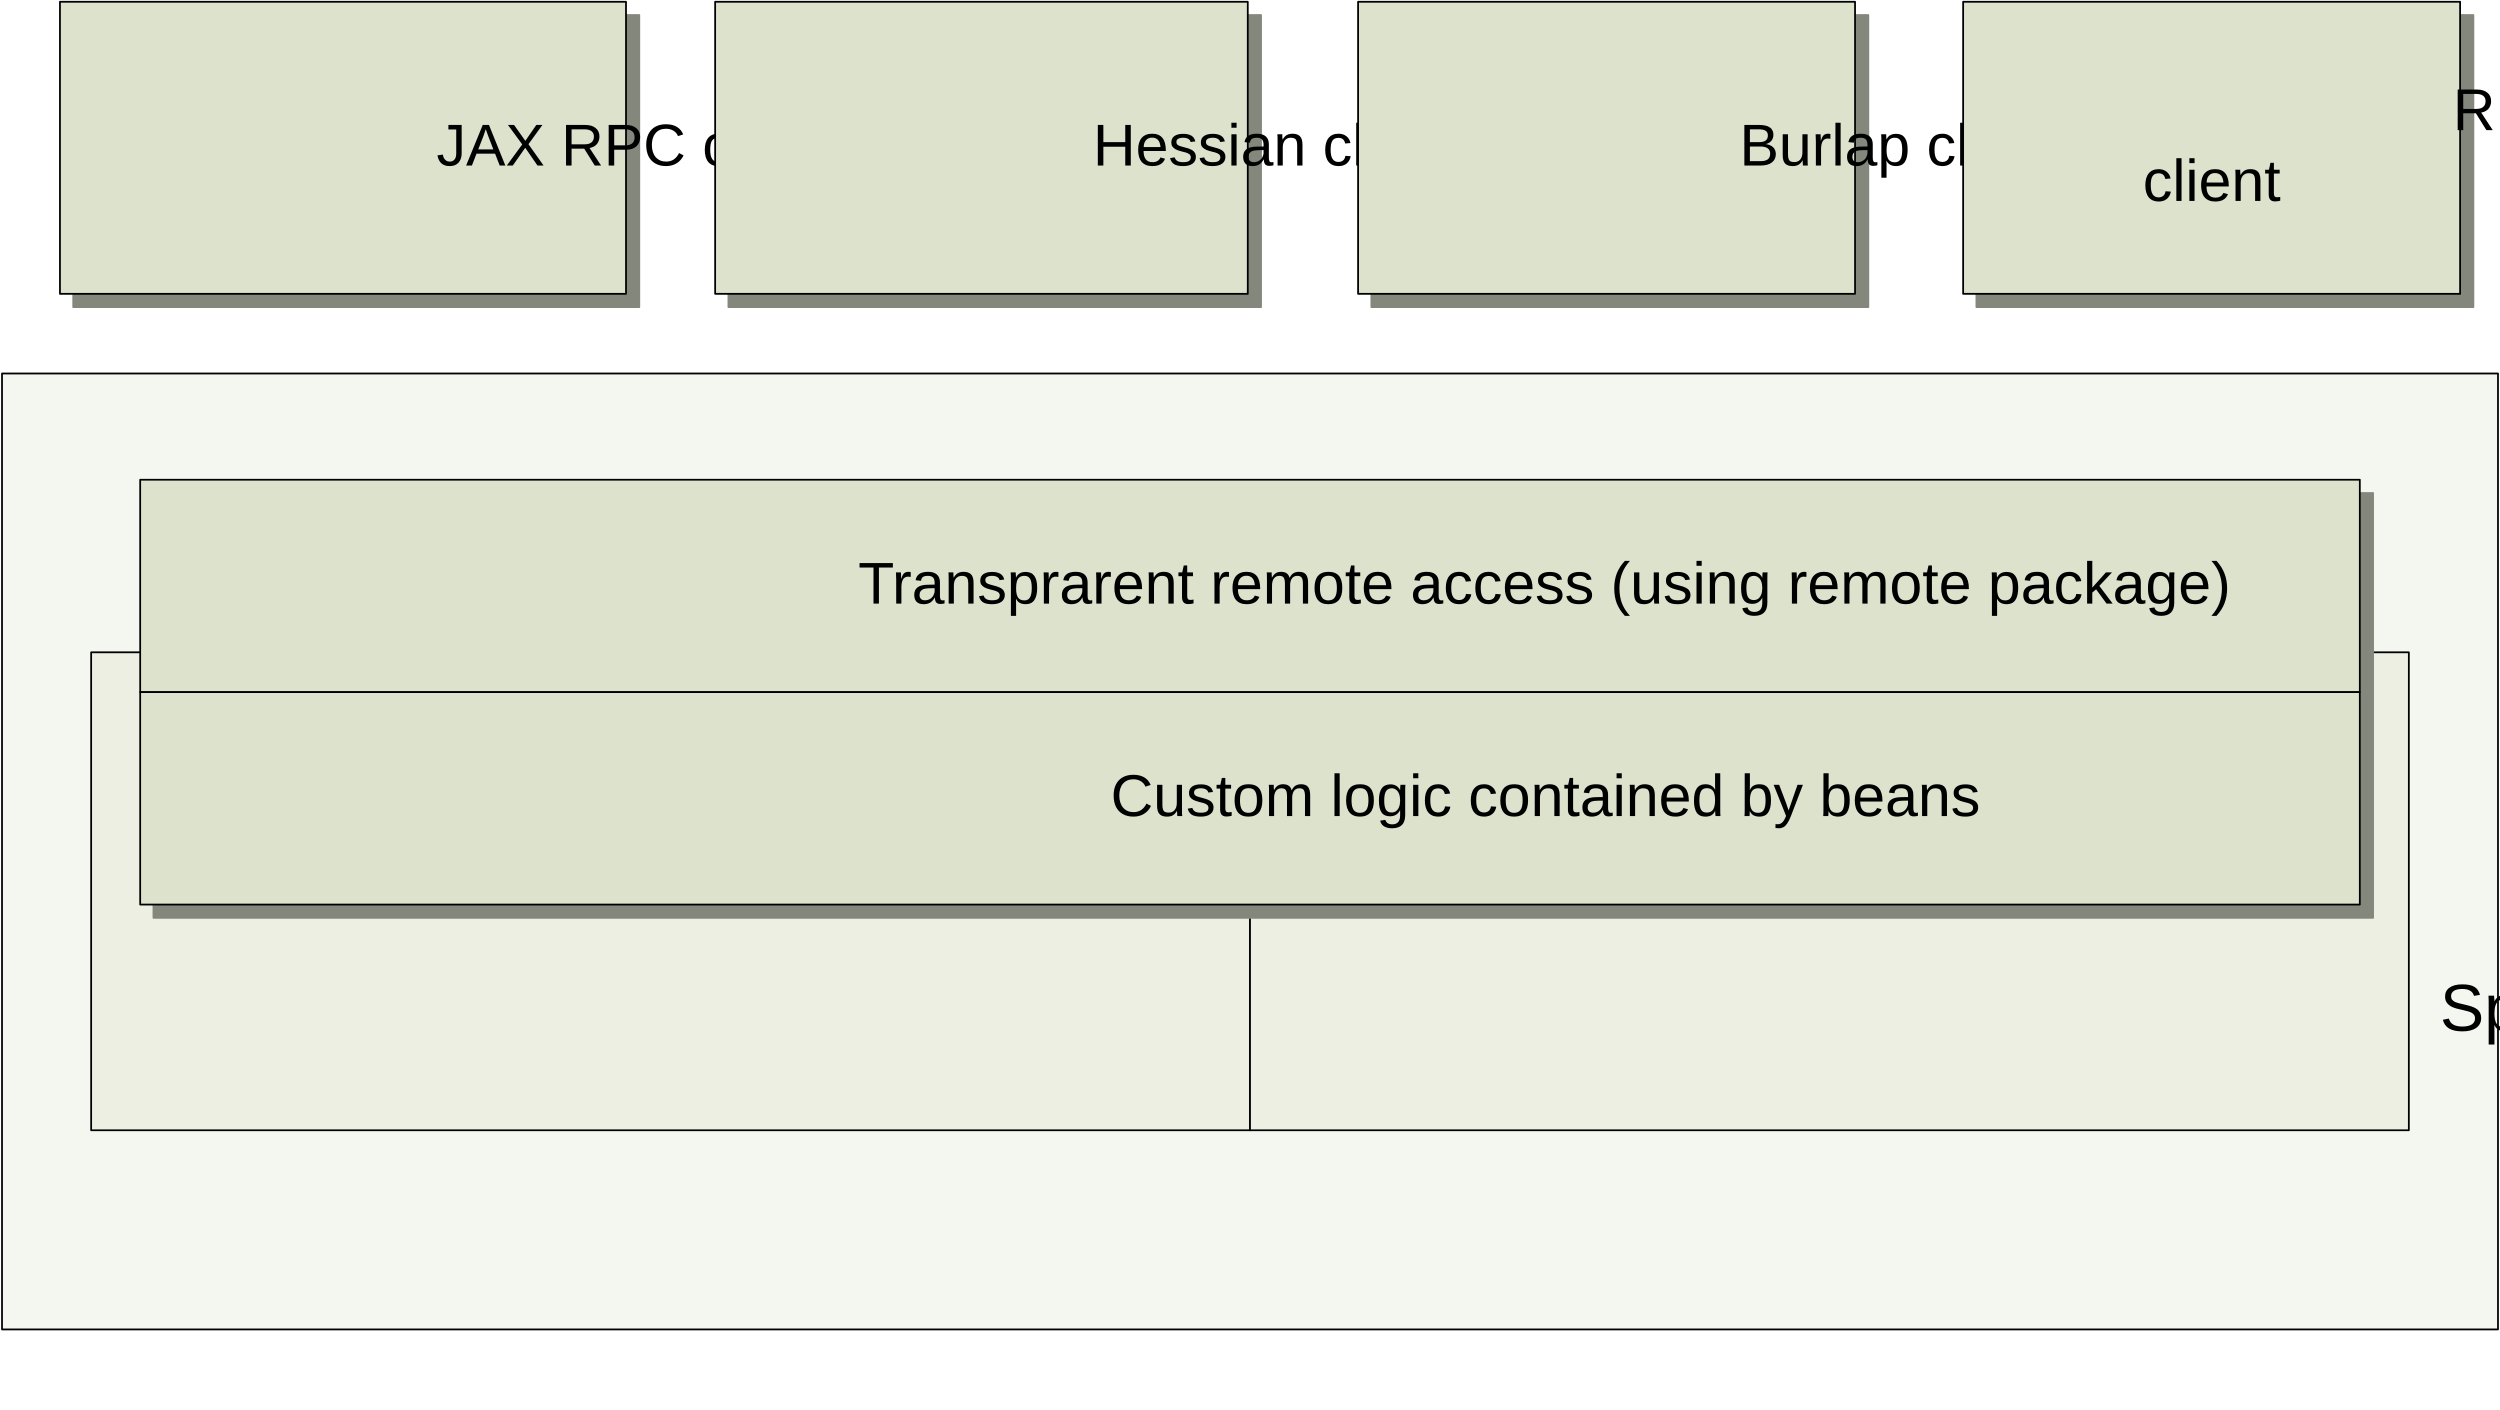
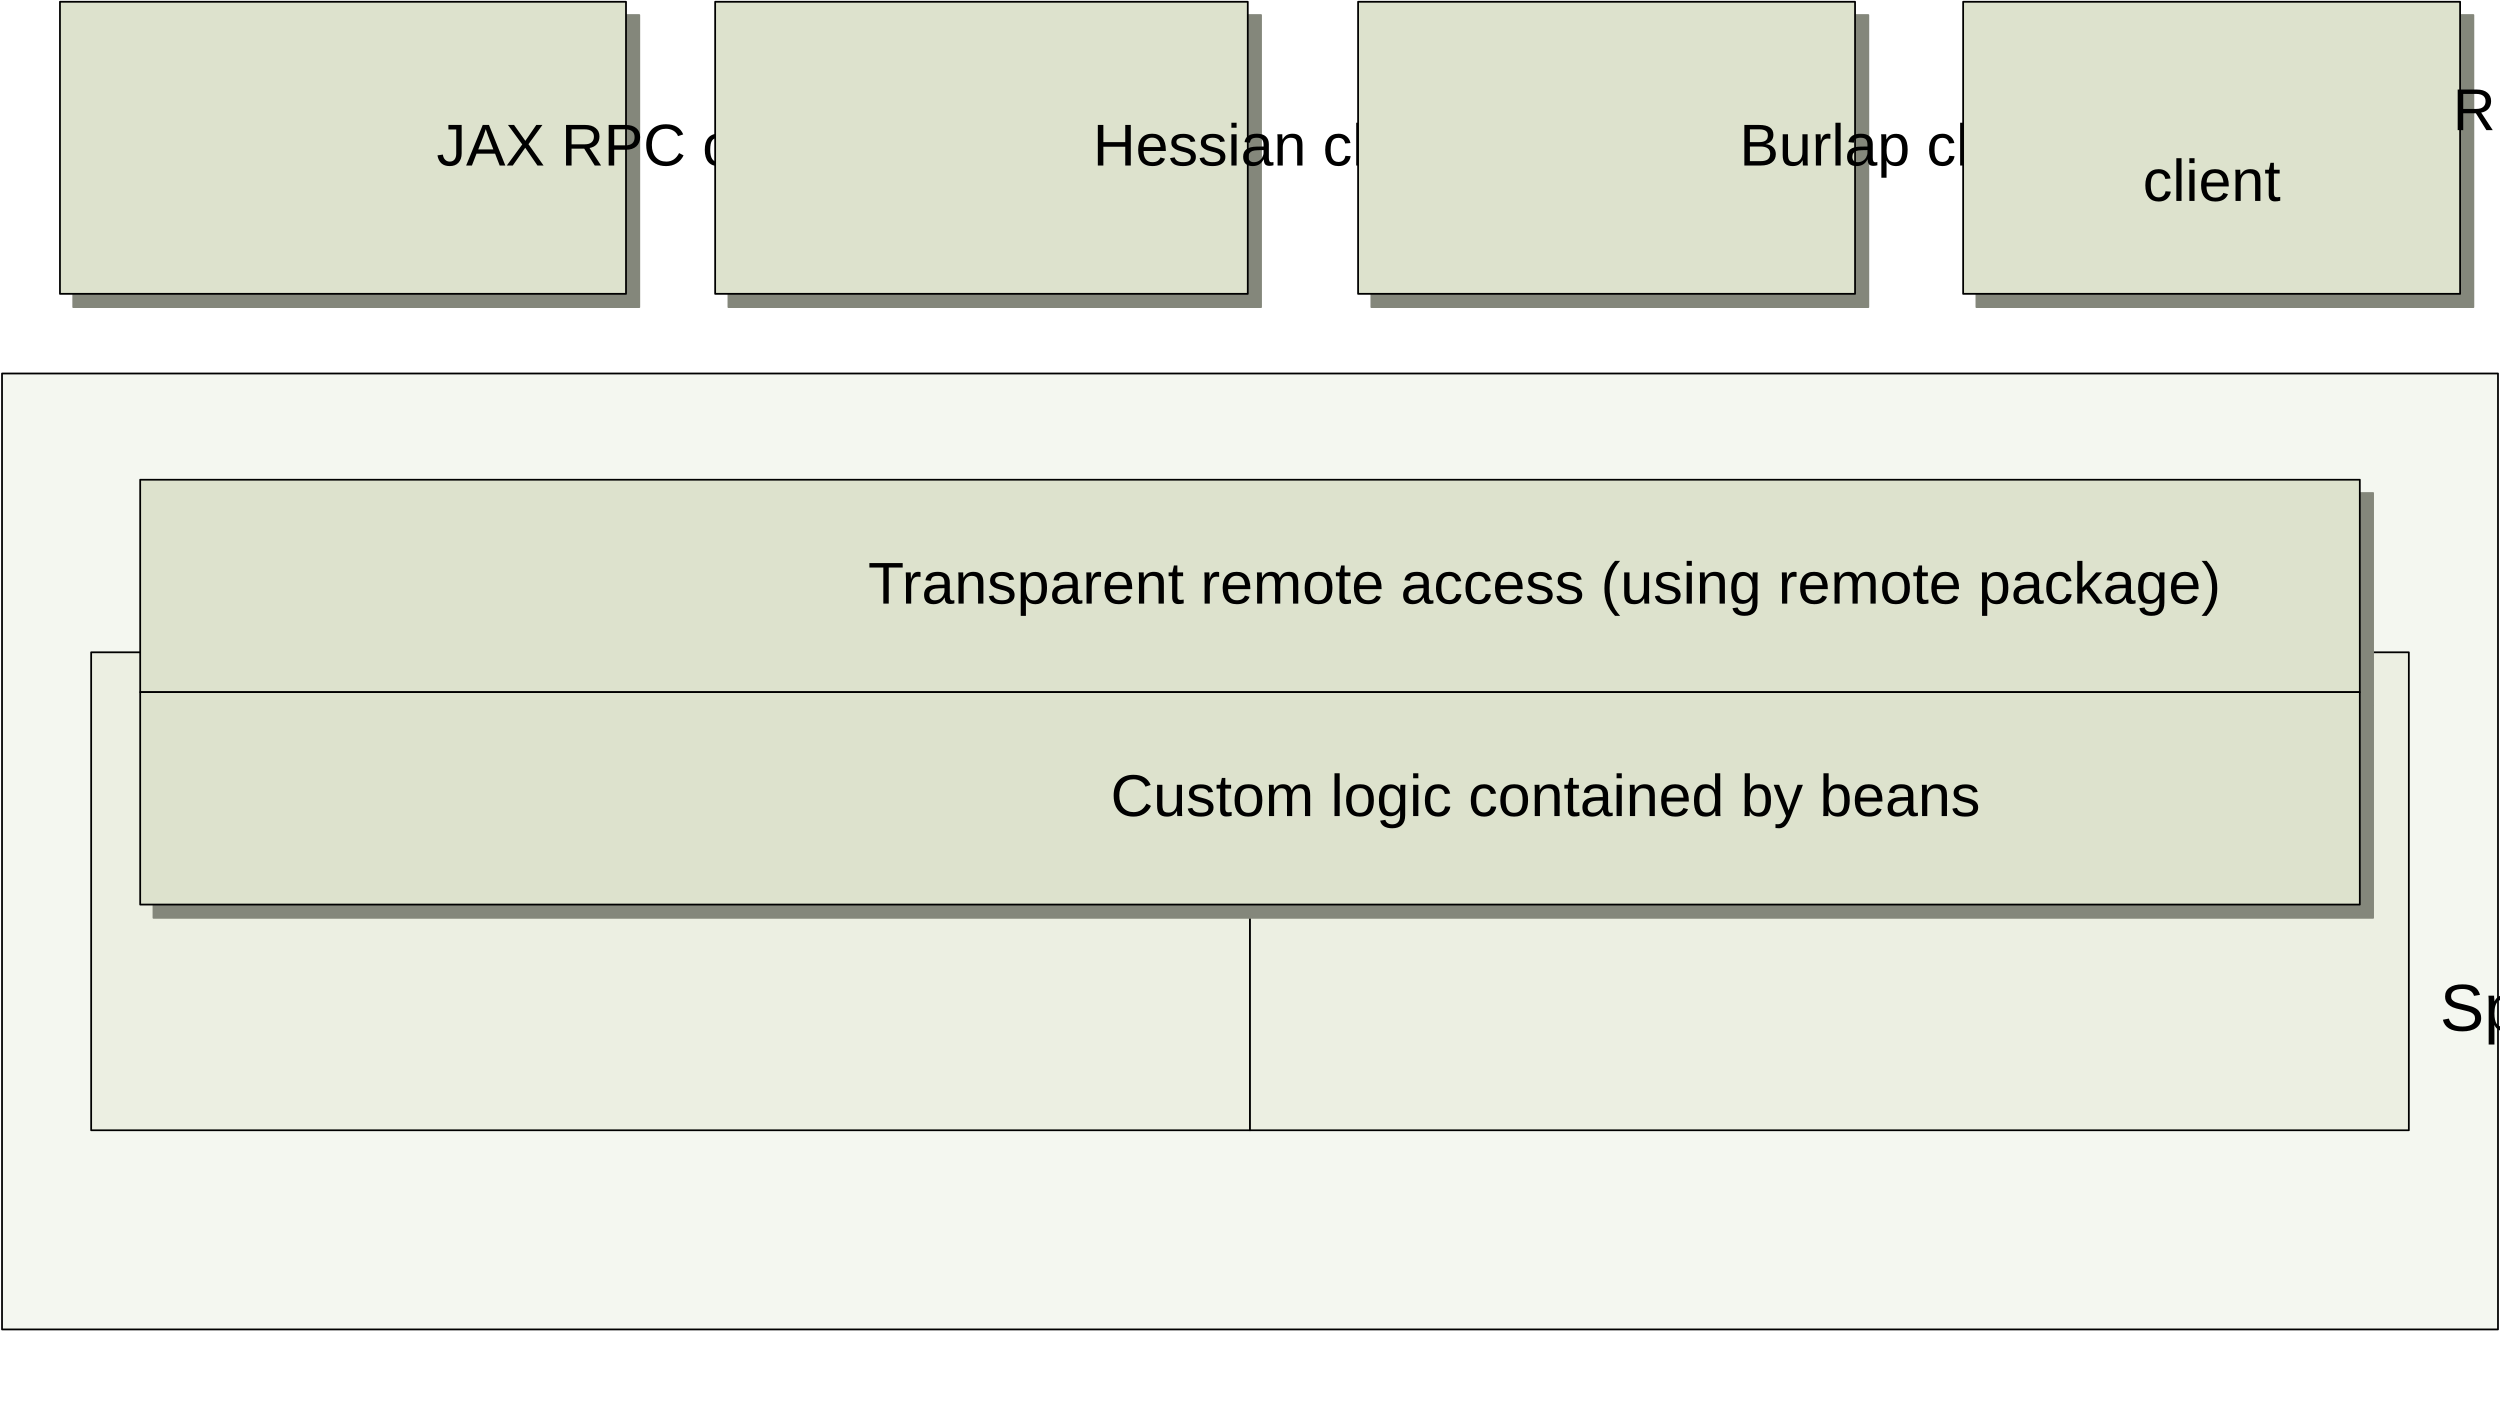
<svg xmlns="http://www.w3.org/2000/svg" xmlns:ns1="http://schemas.microsoft.com/visio/2003/SVGExtensions/" width="4.707in" height="2.653in" viewBox="0 0 338.88 191.04" xml:space="preserve" color-interpolation-filters="sRGB" class="st9">
-   <ns1:documentProperties ns1:langID="1033" ns1:viewMarkup="false" />
+   <ns1:documentProperties ns1:langID="1033" ns1:metric="true" />
  <style type="text/css">
	
		.st1 {fill:#f4f7f0;stroke:#000000;stroke-linecap:round;stroke-linejoin:round;stroke-width:0.24}
		.st2 {fill:#000000;font-family:Arial;font-size:0.75em}
		.st3 {fill:#ecefe2;stroke:#000000;stroke-linecap:round;stroke-linejoin:round;stroke-width:0.24}
		.st4 {visibility:visible}
		.st5 {fill:#84877b;stroke:#84877b;stroke-linecap:round;stroke-linejoin:round;stroke-width:0.24}
		.st6 {fill:#dde2cd;stroke:#000000;stroke-linecap:round;stroke-linejoin:round;stroke-width:0.24}
		.st7 {fill:#000000;font-family:Arial;font-size:0.667em}
		.st8 {font-size:1em}
		.st9 {fill:none;fill-rule:evenodd;font-size:12;overflow:visible;stroke-linecap:square;stroke-miterlimit:3}
	
	</style>
  <g ns1:mID="0" ns1:index="1" ns1:groupContext="foregroundPage">
-     <ns1:pageProperties ns1:drawingScale="1" ns1:pageScale="1" ns1:drawingUnits="0" ns1:shadowOffsetX="9" ns1:shadowOffsetY="-9" />
-     <g id="shape1-1" ns1:mID="1" ns1:groupContext="shape" transform="translate(0.24,-10.8001)">
+     <ns1:pageProperties ns1:drawingScale="1" ns1:pageScale="1" ns1:drawingUnits="0" ns1:shadowOffsetX="8.99999" ns1:shadowOffsetY="-8.99999" />
+     <g id="shape1-1" ns1:mID="1" ns1:groupContext="shape" transform="translate(0.240333,-10.8)">
      <ns1:userDefs>
        <ns1:ud ns1:nameU="visVersion" ns1:val="VT0(11):26" />
      </ns1:userDefs>
-       <ns1:textBlock ns1:margins="rect(4,4,4,4)" />
-       <ns1:textRect cx="169.2" cy="126.24" width="338.4" height="129.6" />
+       <ns1:textBlock ns1:margins="rect(3.99999,3.99999,3.99999,3.99999)" />
+       <ns1:textRect cx="169.199" cy="126.24" width="338.4" height="129.6" />
      <rect x="0" y="61.44" width="338.4" height="129.6" class="st1" />
      <text x="93.17" y="177.54" class="st2" ns1:langID="1033">
        <ns1:paragraph ns1:horizAlign="1" />
        <ns1:tabList />
        <ns1:newlineChar />
        <ns1:newlineChar />
        <ns1:newlineChar />
        <ns1:newlineChar />
        <ns1:newlineChar />
        <ns1:newlineChar />
        <ns1:newlineChar />
        <ns1:newlineChar />
        <ns1:newlineChar />
        <ns1:newlineChar />
        <ns1:newlineChar />Servlet Container (e.g. Tomcat / Jetty)<ns1:newlineChar />
        <ns1:newlineChar />
      </text>
    </g>
-     <g id="shape2-4" ns1:mID="2" ns1:groupContext="shape" transform="translate(12.3257,-37.8001)">
+     <g id="shape2-4" ns1:mID="2" ns1:groupContext="shape" transform="translate(12.326,-37.8001)">
      <ns1:userDefs>
        <ns1:ud ns1:nameU="visVersion" ns1:val="VT0(11):26" />
      </ns1:userDefs>
-       <ns1:textBlock ns1:margins="rect(4,4,4,4)" />
+       <ns1:textBlock ns1:margins="rect(3.99999,3.99999,3.99999,3.99999)" />
      <ns1:textRect cx="78.557" cy="158.64" width="157.12" height="64.8" />
      <rect x="0" y="126.24" width="157.114" height="64.8" class="st3" />
      <text x="54.54" y="177.54" class="st2" ns1:langID="1033">
        <ns1:paragraph ns1:horizAlign="1" />
        <ns1:tabList />
        <ns1:newlineChar />
        <ns1:newlineChar />
        <ns1:newlineChar />Spring Core</text>
    </g>
    <g id="shape3-7" ns1:mID="3" ns1:groupContext="shape" transform="translate(169.44,-37.8001)">
      <ns1:userDefs>
        <ns1:ud ns1:nameU="visVersion" ns1:val="VT0(11):26" />
      </ns1:userDefs>
-       <ns1:textBlock ns1:margins="rect(4,4,4,4)" />
+       <ns1:textBlock ns1:margins="rect(3.99999,3.99999,3.99999,3.99999)" />
      <ns1:textRect cx="78.557" cy="158.64" width="157.12" height="64.8" />
      <rect x="0" y="126.24" width="157.114" height="64.8" class="st3" />
      <text x="48.78" y="177.54" class="st2" ns1:langID="1033">
        <ns1:paragraph ns1:horizAlign="1" />
        <ns1:tabList />
        <ns1:newlineChar />
        <ns1:newlineChar />
-         <ns1:newlineChar />Spring Context                                                            </text>
+         <ns1:newlineChar />Spring Context                                                                                                                        </text>
    </g>
-     <g id="shape10-10" ns1:mID="10" ns1:groupContext="shape" transform="translate(8.09571,-151.2)">
+     <g id="shape4-10" ns1:mID="4" ns1:groupContext="shape" transform="translate(8.09603,-151.2)">
      <ns1:userDefs>
        <ns1:ud ns1:nameU="visVersion" ns1:val="VT0(11):26" />
      </ns1:userDefs>
-       <ns1:textBlock ns1:margins="rect(4,4,4,4)" />
+       <ns1:textBlock ns1:margins="rect(3.99999,3.99999,3.99999,3.99999)" />
      <ns1:textRect cx="38.372" cy="171.24" width="76.75" height="39.6" />
-       <g id="shadow10-11" ns1:groupContext="shadow" ns1:shadowOffsetX="1.8" ns1:shadowOffsetY="-1.8" ns1:shadowType="1" transform="matrix(1,0,0,1,1.8,1.8)" class="st4">
+       <g id="shadow4-11" ns1:groupContext="shadow" ns1:shadowOffsetX="1.8" ns1:shadowOffsetY="-1.8" ns1:shadowType="1" transform="matrix(1,0,0,1,1.8,1.8)" class="st4">
        <rect x="0" y="151.44" width="76.744" height="39.6" class="st5" />
      </g>
      <rect x="0" y="151.44" width="76.744" height="39.6" class="st6" />
      <text x="11.03" y="173.64" class="st7" ns1:langID="1033">
        <ns1:paragraph ns1:horizAlign="1" />
        <ns1:tabList />JAX RPC client</text>
    </g>
-     <g id="shape4-15" ns1:mID="4" ns1:groupContext="shape" transform="translate(18.9729,-97.2001)">
+     <g id="shape5-15" ns1:mID="5" ns1:groupContext="shape" transform="translate(18.9732,-97.2)">
      <ns1:userDefs>
        <ns1:ud ns1:nameU="visVersion" ns1:val="VT0(11):26" />
      </ns1:userDefs>
-       <ns1:textBlock ns1:margins="rect(4,4,4,4)" />
-       <ns1:textRect cx="150.467" cy="176.64" width="300.94" height="28.8" />
-       <g id="shadow4-16" ns1:groupContext="shadow" ns1:shadowOffsetX="1.8" ns1:shadowOffsetY="-1.8" ns1:shadowType="1" transform="matrix(1,0,0,1,1.8,1.8)" class="st4">
+       <ns1:textBlock ns1:margins="rect(3.99999,3.99999,3.99999,3.99999)" />
+       <ns1:textRect cx="150.466" cy="176.64" width="300.94" height="28.8" />
+       <g id="shadow5-16" ns1:groupContext="shadow" ns1:shadowOffsetX="1.8" ns1:shadowOffsetY="-1.8" ns1:shadowType="1" transform="matrix(1,0,0,1,1.8,1.8)" class="st4">
        <rect x="0" y="162.24" width="300.934" height="28.8" class="st5" />
      </g>
      <rect x="0" y="162.24" width="300.934" height="28.8" class="st6" />
-       <text x="57.32" y="179.04" class="st7" ns1:langID="1033">
+       <text x="58.65" y="179.04" class="st7" ns1:langID="1033">
        <ns1:paragraph ns1:horizAlign="1" />
-         <ns1:tabList />Transprarent remote access (using remote package)</text>
+         <ns1:tabList />Transp<tspan class="st8" ns1:langID="2057">ar</tspan>ent remote access (using remote package)</text>
    </g>
-     <g id="shape13-20" ns1:mID="13" ns1:groupContext="shape" transform="translate(18.9729,-68.4001)">
+     <g id="shape6-21" ns1:mID="6" ns1:groupContext="shape" transform="translate(18.9732,-68.4)">
      <ns1:userDefs>
        <ns1:ud ns1:nameU="visVersion" ns1:val="VT0(11):26" />
      </ns1:userDefs>
-       <ns1:textBlock ns1:margins="rect(4,4,4,4)" />
-       <ns1:textRect cx="150.467" cy="176.64" width="300.94" height="28.8" />
-       <g id="shadow13-21" ns1:groupContext="shadow" ns1:shadowOffsetX="1.8" ns1:shadowOffsetY="-1.8" ns1:shadowType="1" transform="matrix(1,0,0,1,1.8,1.8)" class="st4">
+       <ns1:textBlock ns1:margins="rect(3.99999,3.99999,3.99999,3.99999)" />
+       <ns1:textRect cx="150.466" cy="176.64" width="300.94" height="28.8" />
+       <g id="shadow6-22" ns1:groupContext="shadow" ns1:shadowOffsetX="1.8" ns1:shadowOffsetY="-1.8" ns1:shadowType="1" transform="matrix(1,0,0,1,1.8,1.8)" class="st4">
        <rect x="0" y="162.24" width="300.934" height="28.8" class="st5" />
      </g>
      <rect x="0" y="162.24" width="300.934" height="28.8" class="st6" />
      <text x="91.55" y="179.04" class="st7" ns1:langID="1033">
        <ns1:paragraph ns1:horizAlign="1" />
        <ns1:tabList />Custom logic contained by beans</text>
    </g>
-     <g id="shape5-25" ns1:mID="5" ns1:groupContext="shape" transform="translate(96.9257,-151.2)">
+     <g id="shape7-26" ns1:mID="7" ns1:groupContext="shape" transform="translate(96.9259,-151.2)">
      <ns1:userDefs>
        <ns1:ud ns1:nameU="visVersion" ns1:val="VT0(11):26" />
      </ns1:userDefs>
-       <ns1:textBlock ns1:margins="rect(4,4,4,4)" />
+       <ns1:textBlock ns1:margins="rect(3.99999,3.99999,3.99999,3.99999)" />
      <ns1:textRect cx="36.106" cy="171.24" width="72.22" height="39.6" />
-       <g id="shadow5-26" ns1:groupContext="shadow" ns1:shadowOffsetX="1.8" ns1:shadowOffsetY="-1.8" ns1:shadowType="1" transform="matrix(1,0,0,1,1.8,1.8)" class="st4">
+       <g id="shadow7-27" ns1:groupContext="shadow" ns1:shadowOffsetX="1.8" ns1:shadowOffsetY="-1.8" ns1:shadowType="1" transform="matrix(1,0,0,1,1.8,1.8)" class="st4">
        <rect x="0" y="151.44" width="72.212" height="39.6" class="st5" />
      </g>
      <rect x="0" y="151.44" width="72.212" height="39.6" class="st6" />
      <text x="11.2" y="173.64" class="st7" ns1:langID="1033">
        <ns1:paragraph ns1:horizAlign="1" />
        <ns1:tabList />Hessian client</text>
    </g>
-     <g id="shape6-30" ns1:mID="6" ns1:groupContext="shape" transform="translate(184.094,-151.2)">
+     <g id="shape8-31" ns1:mID="8" ns1:groupContext="shape" transform="translate(184.094,-151.2)">
      <ns1:userDefs>
        <ns1:ud ns1:nameU="visVersion" ns1:val="VT0(11):26" />
      </ns1:userDefs>
-       <ns1:textBlock ns1:margins="rect(4,4,4,4)" />
-       <ns1:textRect cx="33.689" cy="171.24" width="67.38" height="39.6" />
-       <g id="shadow6-31" ns1:groupContext="shadow" ns1:shadowOffsetX="1.8" ns1:shadowOffsetY="-1.8" ns1:shadowType="1" transform="matrix(1,0,0,1,1.8,1.8)" class="st4">
+       <ns1:textBlock ns1:margins="rect(3.99999,3.99999,3.99999,3.99999)" />
+       <ns1:textRect cx="33.688" cy="171.24" width="67.38" height="39.6" />
+       <g id="shadow8-32" ns1:groupContext="shadow" ns1:shadowOffsetX="1.8" ns1:shadowOffsetY="-1.8" ns1:shadowType="1" transform="matrix(1,0,0,1,1.8,1.8)" class="st4">
        <rect x="0" y="151.44" width="67.378" height="39.6" class="st5" />
      </g>
      <rect x="0" y="151.44" width="67.378" height="39.6" class="st6" />
      <text x="11.69" y="173.64" class="st7" ns1:langID="1033">
        <ns1:paragraph ns1:horizAlign="1" />
        <ns1:tabList />Burlap client</text>
    </g>
-     <g id="shape7-35" ns1:mID="7" ns1:groupContext="shape" transform="translate(266.126,-151.2)">
+     <g id="shape9-36" ns1:mID="9" ns1:groupContext="shape" transform="translate(266.126,-151.2)">
      <ns1:userDefs>
        <ns1:ud ns1:nameU="visVersion" ns1:val="VT0(11):26" />
      </ns1:userDefs>
-       <ns1:textBlock ns1:margins="rect(4,4,4,4)" />
-       <ns1:textRect cx="33.689" cy="171.24" width="67.38" height="39.6" />
-       <g id="shadow7-36" ns1:groupContext="shadow" ns1:shadowOffsetX="1.8" ns1:shadowOffsetY="-1.8" ns1:shadowType="1" transform="matrix(1,0,0,1,1.8,1.8)" class="st4">
+       <ns1:textBlock ns1:margins="rect(3.99999,3.99999,3.99999,3.99999)" />
+       <ns1:textRect cx="33.688" cy="171.24" width="67.38" height="39.6" />
+       <g id="shadow9-37" ns1:groupContext="shadow" ns1:shadowOffsetX="1.8" ns1:shadowOffsetY="-1.8" ns1:shadowType="1" transform="matrix(1,0,0,1,1.8,1.8)" class="st4">
        <rect x="0" y="151.44" width="67.378" height="39.6" class="st5" />
      </g>
      <rect x="0" y="151.44" width="67.378" height="39.6" class="st6" />
      <text x="26.37" y="168.84" class="st7" ns1:langID="1033">
        <ns1:paragraph ns1:horizAlign="1" />
        <ns1:tabList />RMI<ns1:newlineChar />
        <tspan x="24.36" dy="1.2em" class="st8">client</tspan>
      </text>
    </g>
  </g>
</svg>
